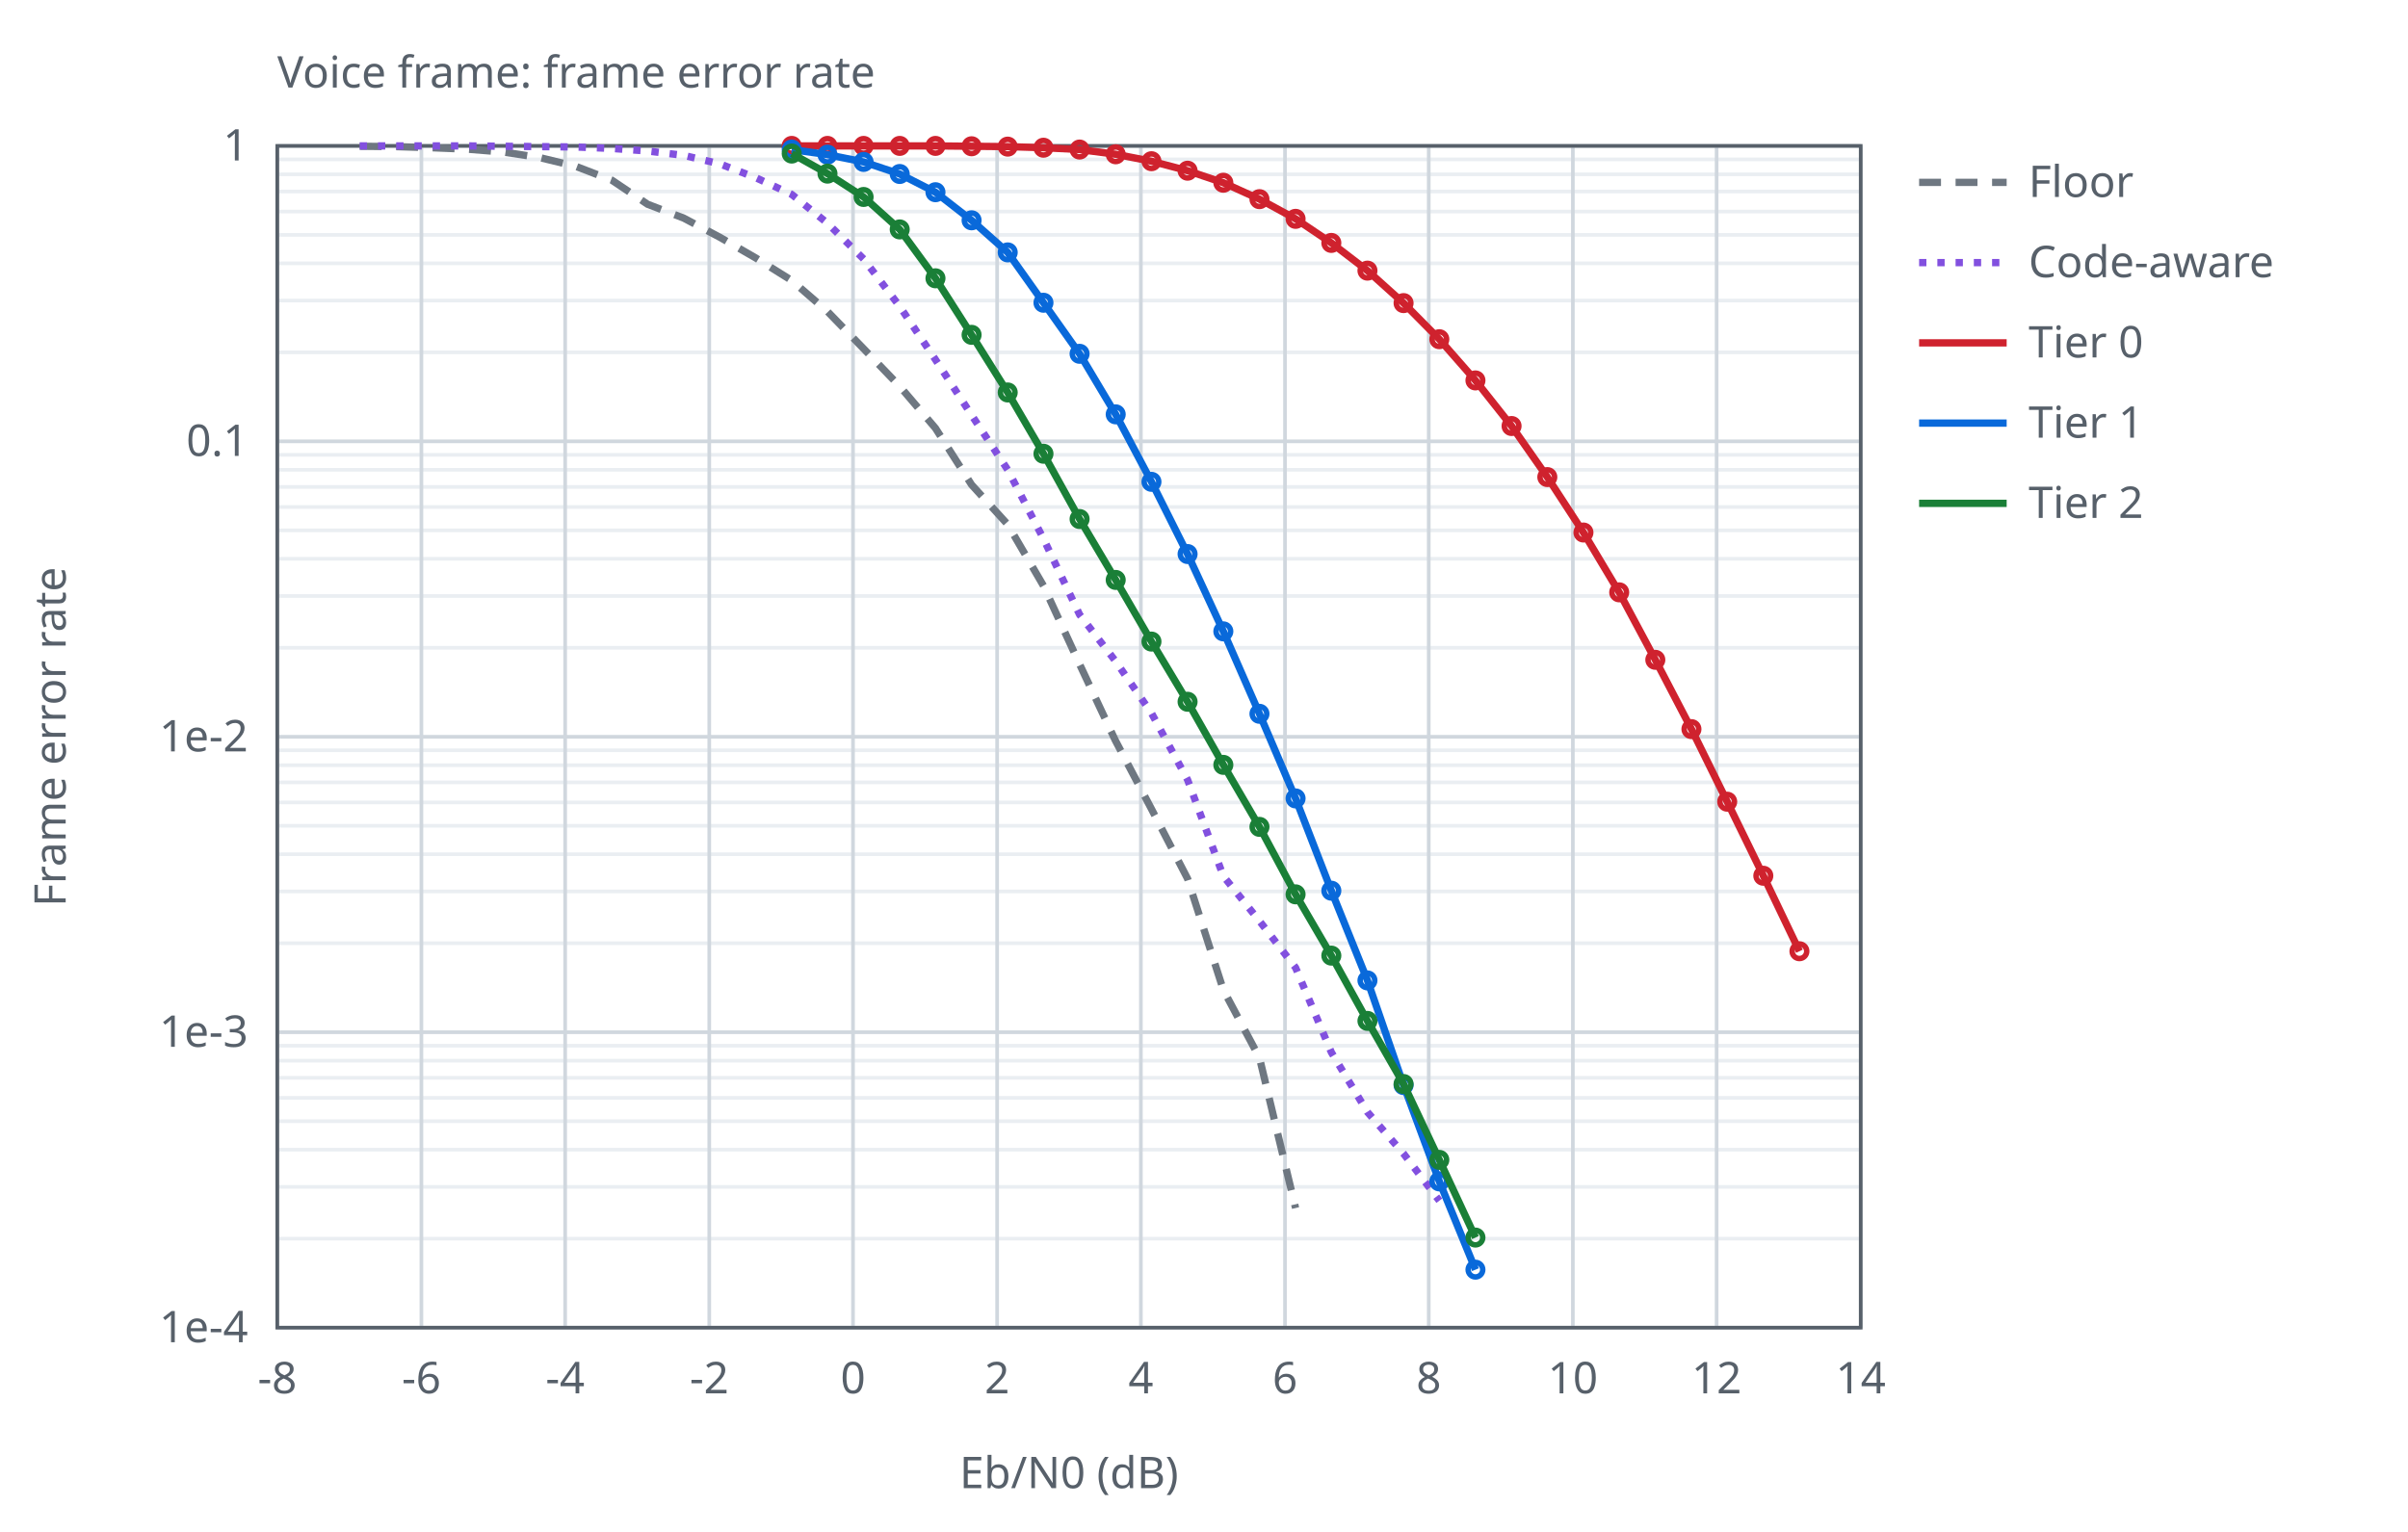
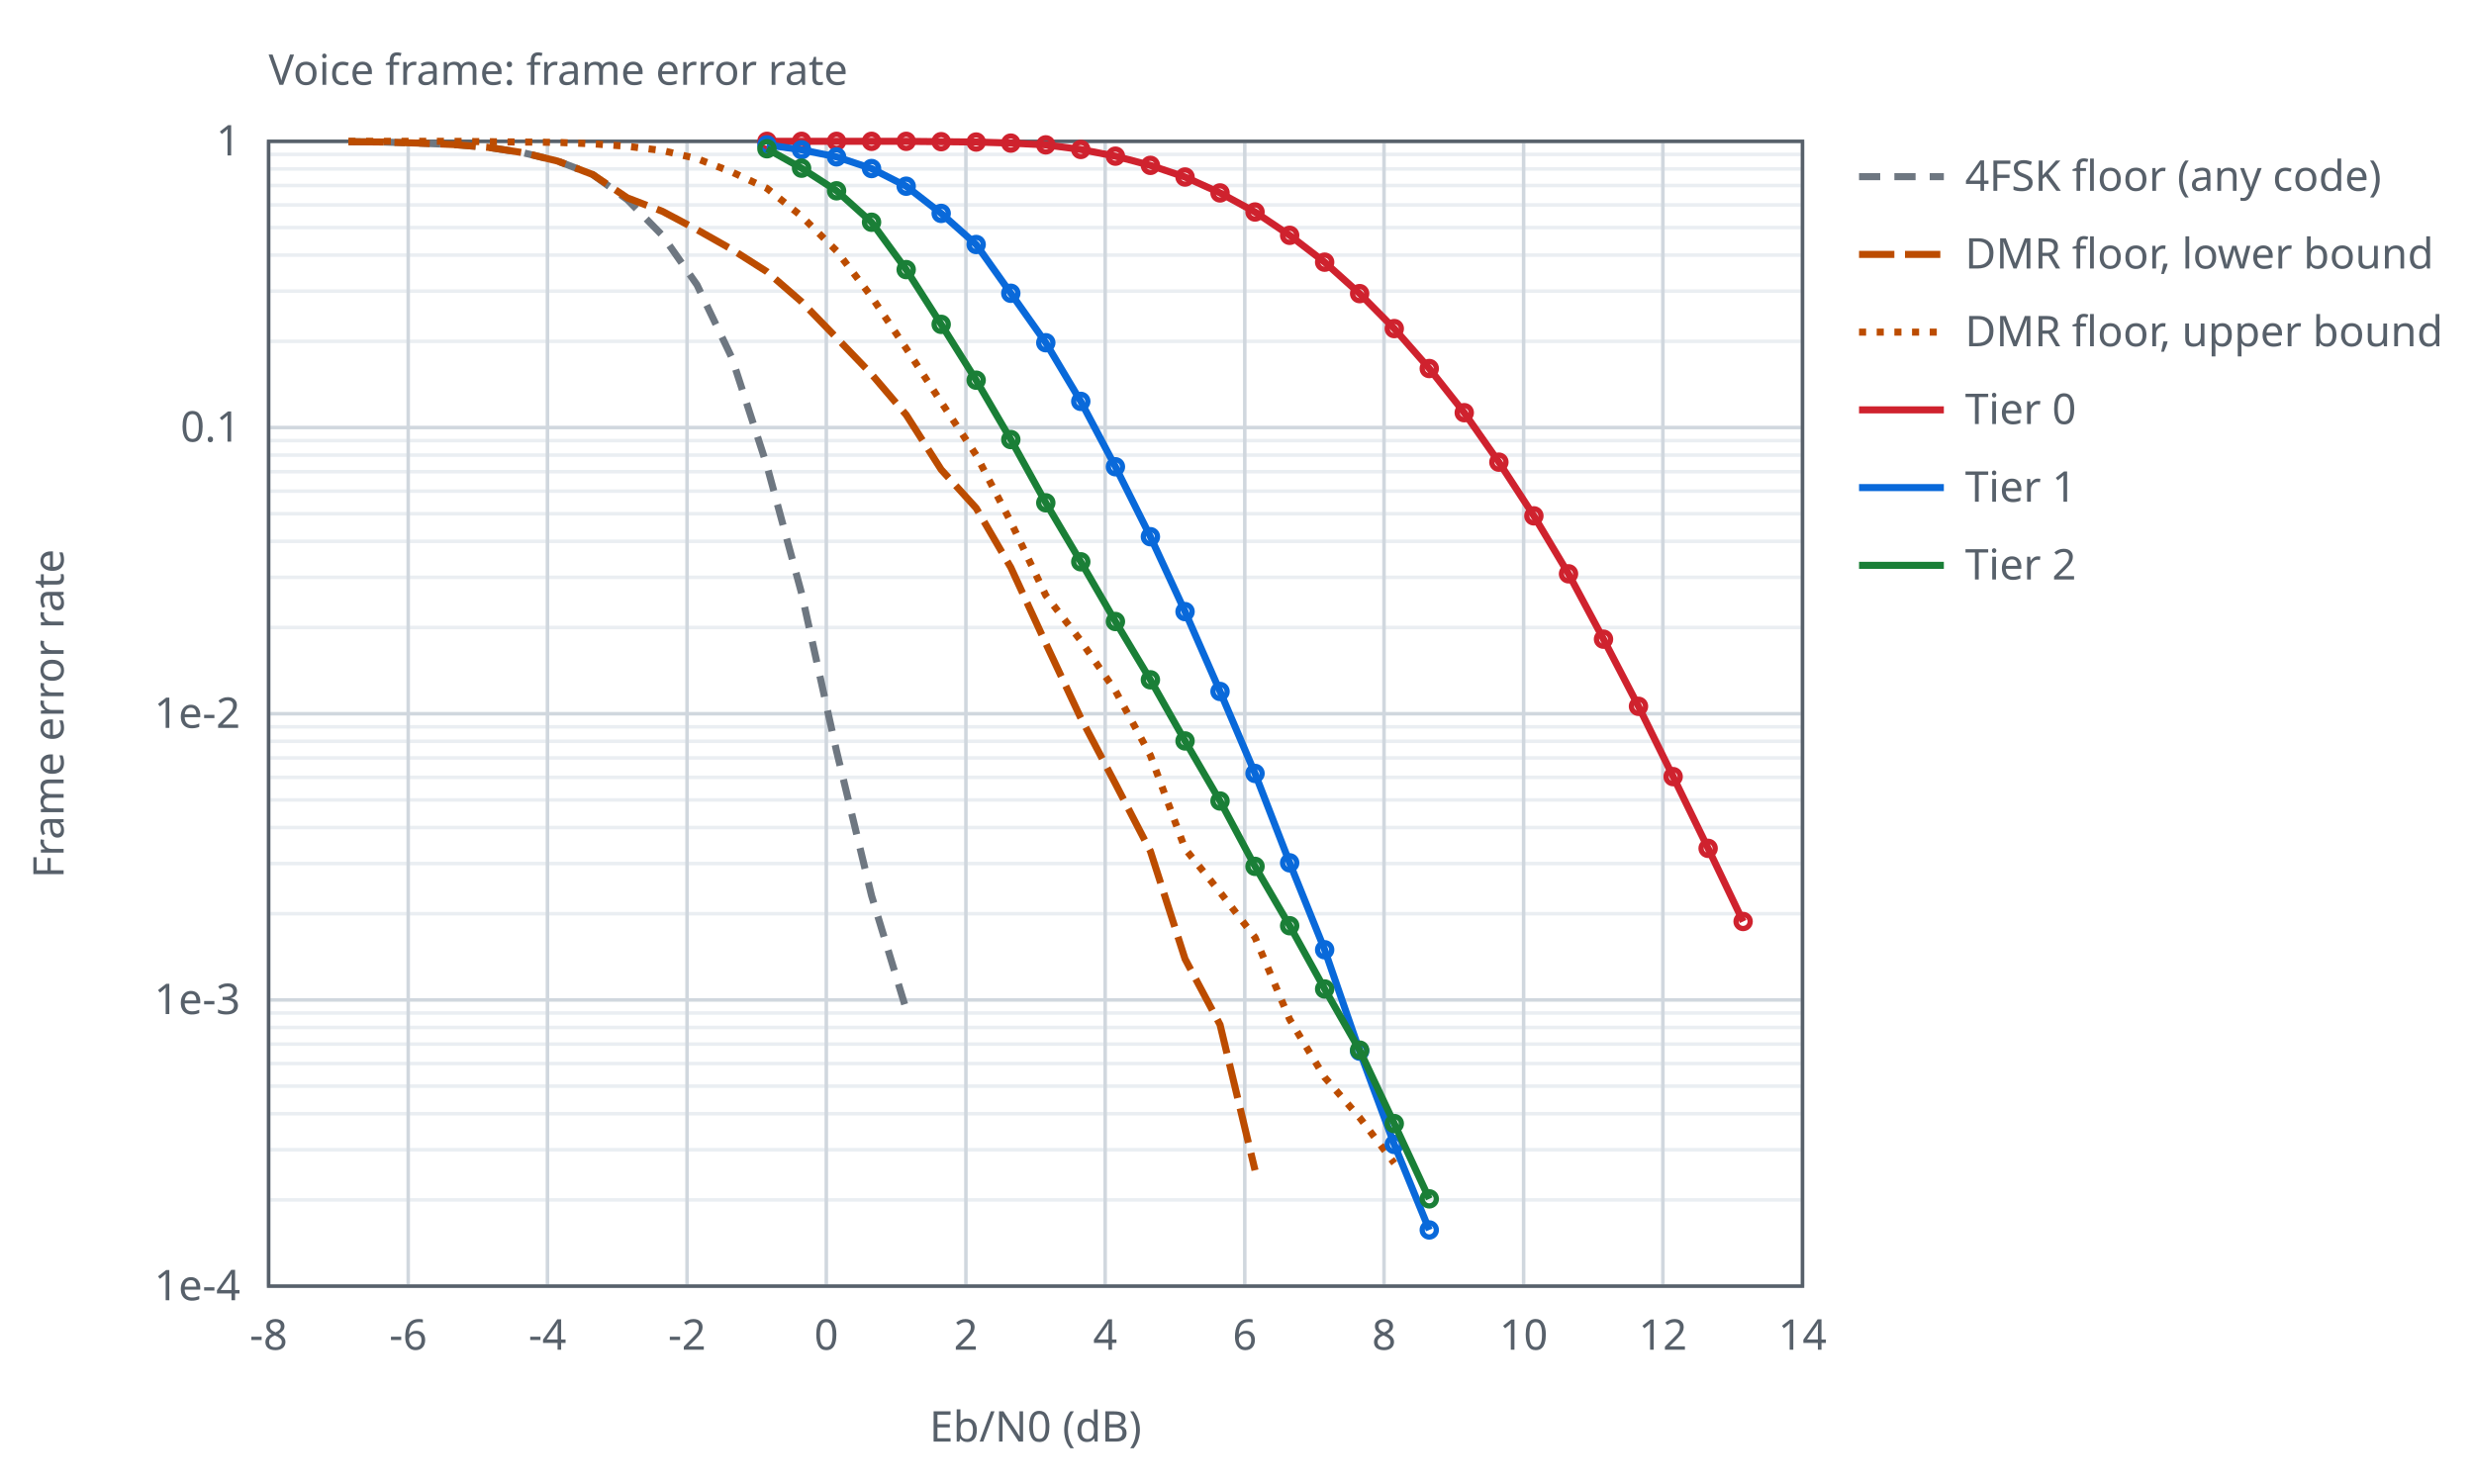
- <svg xmlns="http://www.w3.org/2000/svg" width="660" height="420" viewBox="0 0 660 420">
-   <style>text{font-family:sans-serif;font-size:12px;fill:#57606a}.ax{stroke:#57606a;stroke-width:1;fill:none}.gr{stroke:#d0d7de;stroke-width:1}.mi{stroke:#eaeef2;stroke-width:1}.s0{stroke:#6e7781}.s1{stroke:#cf222e}.s2{stroke:#0969da}.s3{stroke:#1a7f37}.s4{stroke:#8250df}.l{fill:none;stroke-width:2}.p{fill:none;stroke-width:1.5}@media (prefers-color-scheme:dark){text{fill:#c9d1d9}.ax{stroke:#8b949e}.gr{stroke:#30363d}.mi{stroke:#21262d}.s0{stroke:#8b949e}.s1{stroke:#ff7b72}.s2{stroke:#58a6ff}.s3{stroke:#3fb950}.s4{stroke:#d2a8ff}}</style>
+ <svg xmlns="http://www.w3.org/2000/svg" width="700" height="420" viewBox="0 0 700 420">
+   <style>text{font-family:sans-serif;font-size:12px;fill:#57606a}.ax{stroke:#57606a;stroke-width:1;fill:none}.gr{stroke:#d0d7de;stroke-width:1}.mi{stroke:#eaeef2;stroke-width:1}.r0{stroke:#6e7781}.r1{stroke:#bc4c00}.r2{stroke:#8250df}.s1{stroke:#cf222e}.s2{stroke:#0969da}.s3{stroke:#1a7f37}.l{fill:none;stroke-width:2}.p{fill:none;stroke-width:1.5}@media (prefers-color-scheme:dark){text{fill:#c9d1d9}.ax{stroke:#8b949e}.gr{stroke:#30363d}.mi{stroke:#21262d}.r0{stroke:#8b949e}.r1{stroke:#f0883e}.r2{stroke:#d2a8ff}.s1{stroke:#ff7b72}.s2{stroke:#58a6ff}.s3{stroke:#3fb950}}</style>
  <text x="76.0" y="24">Voice frame: frame error rate</text>
  <line class="mi" x1="76.0" y1="96.6" x2="510.0" y2="96.6" />
  <line class="mi" x1="76.0" y1="82.4" x2="510.0" y2="82.4" />
  <line class="mi" x1="76.0" y1="72.2" x2="510.0" y2="72.2" />
  <line class="mi" x1="76.0" y1="64.4" x2="510.0" y2="64.4" />
  <line class="mi" x1="76.0" y1="58.0" x2="510.0" y2="58.0" />
  <line class="mi" x1="76.0" y1="52.5" x2="510.0" y2="52.5" />
  <line class="mi" x1="76.0" y1="47.8" x2="510.0" y2="47.8" />
  <line class="mi" x1="76.0" y1="43.7" x2="510.0" y2="43.7" />
  <line class="mi" x1="76.0" y1="177.6" x2="510.0" y2="177.6" />
  <line class="mi" x1="76.0" y1="163.4" x2="510.0" y2="163.4" />
  <line class="mi" x1="76.0" y1="153.2" x2="510.0" y2="153.2" />
  <line class="mi" x1="76.0" y1="145.4" x2="510.0" y2="145.4" />
  <line class="mi" x1="76.0" y1="139.0" x2="510.0" y2="139.0" />
  <line class="mi" x1="76.0" y1="133.5" x2="510.0" y2="133.5" />
  <line class="mi" x1="76.0" y1="128.8" x2="510.0" y2="128.8" />
  <line class="mi" x1="76.0" y1="124.7" x2="510.0" y2="124.7" />
  <line class="mi" x1="76.0" y1="258.6" x2="510.0" y2="258.6" />
  <line class="mi" x1="76.0" y1="244.4" x2="510.0" y2="244.4" />
  <line class="mi" x1="76.0" y1="234.2" x2="510.0" y2="234.2" />
  <line class="mi" x1="76.0" y1="226.4" x2="510.0" y2="226.4" />
  <line class="mi" x1="76.0" y1="220.0" x2="510.0" y2="220.0" />
  <line class="mi" x1="76.0" y1="214.5" x2="510.0" y2="214.5" />
  <line class="mi" x1="76.0" y1="209.8" x2="510.0" y2="209.8" />
  <line class="mi" x1="76.0" y1="205.7" x2="510.0" y2="205.7" />
  <line class="mi" x1="76.0" y1="339.6" x2="510.0" y2="339.6" />
  <line class="mi" x1="76.0" y1="325.4" x2="510.0" y2="325.4" />
  <line class="mi" x1="76.0" y1="315.2" x2="510.0" y2="315.2" />
  <line class="mi" x1="76.0" y1="307.4" x2="510.0" y2="307.4" />
  <line class="mi" x1="76.0" y1="301.0" x2="510.0" y2="301.0" />
  <line class="mi" x1="76.0" y1="295.5" x2="510.0" y2="295.5" />
  <line class="mi" x1="76.0" y1="290.8" x2="510.0" y2="290.8" />
  <line class="mi" x1="76.0" y1="286.7" x2="510.0" y2="286.7" />
  <line class="gr" x1="76.0" y1="364.0" x2="76.0" y2="40.0" />
  <text x="76.0" y="382.0" text-anchor="middle">-8</text>
  <line class="gr" x1="115.5" y1="364.0" x2="115.5" y2="40.0" />
  <text x="115.5" y="382.0" text-anchor="middle">-6</text>
  <line class="gr" x1="154.9" y1="364.0" x2="154.9" y2="40.0" />
  <text x="154.9" y="382.0" text-anchor="middle">-4</text>
  <line class="gr" x1="194.4" y1="364.0" x2="194.4" y2="40.0" />
  <text x="194.4" y="382.0" text-anchor="middle">-2</text>
  <line class="gr" x1="233.8" y1="364.0" x2="233.8" y2="40.0" />
  <text x="233.8" y="382.0" text-anchor="middle">0</text>
  <line class="gr" x1="273.3" y1="364.0" x2="273.3" y2="40.0" />
  <text x="273.3" y="382.0" text-anchor="middle">2</text>
  <line class="gr" x1="312.7" y1="364.0" x2="312.7" y2="40.0" />
  <text x="312.7" y="382.0" text-anchor="middle">4</text>
  <line class="gr" x1="352.2" y1="364.0" x2="352.2" y2="40.0" />
  <text x="352.2" y="382.0" text-anchor="middle">6</text>
  <line class="gr" x1="391.6" y1="364.0" x2="391.6" y2="40.0" />
  <text x="391.6" y="382.0" text-anchor="middle">8</text>
  <line class="gr" x1="431.1" y1="364.0" x2="431.1" y2="40.0" />
  <text x="431.1" y="382.0" text-anchor="middle">10</text>
  <line class="gr" x1="470.5" y1="364.0" x2="470.5" y2="40.0" />
  <text x="470.5" y="382.0" text-anchor="middle">12</text>
  <line class="gr" x1="510.0" y1="364.0" x2="510.0" y2="40.0" />
  <text x="510.0" y="382.0" text-anchor="middle">14</text>
  <line class="gr" x1="76.0" y1="40.0" x2="510.0" y2="40.0" />
  <text x="68.0" y="44.0" text-anchor="end">1</text>
  <line class="gr" x1="76.0" y1="121.0" x2="510.0" y2="121.0" />
  <text x="68.0" y="125.0" text-anchor="end">0.1</text>
  <line class="gr" x1="76.0" y1="202.0" x2="510.0" y2="202.0" />
  <text x="68.0" y="206.0" text-anchor="end">1e-2</text>
  <line class="gr" x1="76.0" y1="283.0" x2="510.0" y2="283.0" />
  <text x="68.0" y="287.0" text-anchor="end">1e-3</text>
  <line class="gr" x1="76.0" y1="364.0" x2="510.0" y2="364.0" />
  <text x="68.0" y="368.0" text-anchor="end">1e-4</text>
  <rect class="ax" x="76.0" y="40.0" width="434.0" height="324.0" />
  <text x="293.0" y="408.0" text-anchor="middle">Eb/N0 (dB)</text>
  <text x="18" y="202.0" text-anchor="middle" transform="rotate(-90 18 202.0)">Frame error rate</text>
-   <path class="l s0" stroke-dasharray="6 4" d="M98.6,40.1 L108.5,40.2 L118.3,40.5 L128.2,40.9 L138.1,41.7 L147.9,43.2 L157.8,45.6 L167.7,49.4 L177.5,56.0 L187.4,59.8 L197.2,65.0 L207.1,70.7 L217.0,76.9 L226.8,85.4 L236.7,95.6 L246.6,105.9 L256.4,117.4 L266.3,132.9 L276.2,143.8 L286.0,160.6 L295.9,182.1 L305.7,203.0 L315.6,221.8 L325.5,240.9 L335.3,271.4 L345.2,290.0 L355.1,331.2" />
-   <line class="l s0" stroke-dasharray="6 4" x1="526.0" y1="50.0" x2="550.0" y2="50.0" />
-   <text x="556.0" y="54.0">Floor</text>
-   <path class="l s4" stroke-dasharray="2 3" d="M98.6,40.0 L108.5,40.0 L118.3,40.0 L128.2,40.0 L138.1,40.1 L147.9,40.2 L157.8,40.3 L167.7,40.7 L177.5,41.4 L187.4,42.6 L197.2,44.9 L207.1,48.7 L217.0,53.3 L226.8,61.2 L236.7,71.0 L246.6,84.0 L256.4,98.6 L266.3,113.8 L276.2,128.8 L286.0,147.7 L295.9,168.5 L305.7,181.2 L315.6,195.5 L325.5,213.8 L335.3,240.2 L345.2,252.5 L355.1,265.3 L364.9,288.5 L374.8,304.9 L384.7,316.3 L394.5,329.2" />
-   <line class="l s4" stroke-dasharray="2 3" x1="526.0" y1="72.0" x2="550.0" y2="72.0" />
-   <text x="556.0" y="76.0">Code-aware</text>
+   <path class="l r0" stroke-dasharray="6 4" d="M98.6,40.1 L108.5,40.2 L118.3,40.5 L128.2,40.9 L138.1,41.7 L147.9,43.2 L157.8,45.6 L167.7,49.4 L177.5,56.5 L187.4,66.6 L197.2,80.6 L207.1,101.3 L217.0,131.8 L226.8,167.9 L236.7,212.6 L246.6,253.5 L256.4,285.7" />
+   <line class="l r0" stroke-dasharray="6 4" x1="526.0" y1="50.0" x2="550.0" y2="50.0" />
+   <text x="556.0" y="54.0">4FSK floor (any code)</text>
+   <path class="l r1" stroke-dasharray="10 3" d="M98.6,40.1 L108.5,40.2 L118.3,40.5 L128.2,40.9 L138.1,41.7 L147.9,43.2 L157.8,45.6 L167.7,49.4 L177.5,56.0 L187.4,59.8 L197.2,65.0 L207.1,70.6 L217.0,76.9 L226.8,85.4 L236.7,95.6 L246.6,105.9 L256.4,117.4 L266.3,132.9 L276.2,143.8 L286.0,160.6 L295.9,182.1 L305.7,203.0 L315.6,221.8 L325.5,240.9 L335.3,271.4 L345.2,290.0 L355.1,331.2" />
+   <line class="l r1" stroke-dasharray="10 3" x1="526.0" y1="72.0" x2="550.0" y2="72.0" />
+   <text x="556.0" y="76.0">DMR floor, lower bound</text>
+   <path class="l r1" stroke-dasharray="2 3" d="M98.6,40.0 L108.5,40.0 L118.3,40.0 L128.2,40.0 L138.1,40.1 L147.9,40.2 L157.8,40.3 L167.7,40.7 L177.5,41.4 L187.4,42.6 L197.2,44.9 L207.1,48.7 L217.0,53.3 L226.8,61.2 L236.7,71.0 L246.6,84.0 L256.4,98.6 L266.3,113.8 L276.2,128.8 L286.0,147.7 L295.9,168.5 L305.7,181.2 L315.6,195.5 L325.5,213.8 L335.3,240.2 L345.2,252.5 L355.1,265.3 L364.9,288.5 L374.8,304.9 L384.7,316.3 L394.5,329.2" />
+   <line class="l r1" stroke-dasharray="2 3" x1="526.0" y1="94.0" x2="550.0" y2="94.0" />
+   <text x="556.0" y="98.0">DMR floor, upper bound</text>
  <path class="l s1" d="M217.0,40.0 L226.8,40.0 L236.7,40.0 L246.6,40.0 L256.4,40.0 L266.3,40.1 L276.2,40.2 L286.0,40.5 L295.9,41.0 L305.8,42.3 L315.6,44.2 L325.5,46.8 L335.3,50.1 L345.2,54.6 L355.1,60.0 L364.9,66.6 L374.8,74.2 L384.7,83.1 L394.5,93.0 L404.4,104.3 L414.3,116.8 L424.1,130.8 L434.0,146.0 L443.8,162.4 L453.7,180.9 L463.6,199.9 L473.4,219.8 L483.3,240.1 L493.2,260.8" />
  <circle class="p s1" cx="217.0" cy="40.0" r="2" />
  <circle class="p s1" cx="226.8" cy="40.0" r="2" />
  <circle class="p s1" cx="236.7" cy="40.0" r="2" />
  <circle class="p s1" cx="246.6" cy="40.0" r="2" />
  <circle class="p s1" cx="256.4" cy="40.0" r="2" />
  <circle class="p s1" cx="266.3" cy="40.1" r="2" />
  <circle class="p s1" cx="276.2" cy="40.2" r="2" />
  <circle class="p s1" cx="286.0" cy="40.5" r="2" />
  <circle class="p s1" cx="295.9" cy="41.0" r="2" />
  <circle class="p s1" cx="305.8" cy="42.3" r="2" />
  <circle class="p s1" cx="315.6" cy="44.2" r="2" />
  <circle class="p s1" cx="325.5" cy="46.8" r="2" />
  <circle class="p s1" cx="335.3" cy="50.1" r="2" />
  <circle class="p s1" cx="345.2" cy="54.6" r="2" />
  <circle class="p s1" cx="355.1" cy="60.0" r="2" />
  <circle class="p s1" cx="364.9" cy="66.6" r="2" />
  <circle class="p s1" cx="374.8" cy="74.2" r="2" />
  <circle class="p s1" cx="384.7" cy="83.1" r="2" />
  <circle class="p s1" cx="394.5" cy="93.0" r="2" />
  <circle class="p s1" cx="404.4" cy="104.3" r="2" />
  <circle class="p s1" cx="414.3" cy="116.8" r="2" />
  <circle class="p s1" cx="424.1" cy="130.8" r="2" />
  <circle class="p s1" cx="434.0" cy="146.0" r="2" />
  <circle class="p s1" cx="443.8" cy="162.4" r="2" />
  <circle class="p s1" cx="453.7" cy="180.9" r="2" />
  <circle class="p s1" cx="463.6" cy="199.9" r="2" />
  <circle class="p s1" cx="473.4" cy="219.8" r="2" />
  <circle class="p s1" cx="483.3" cy="240.1" r="2" />
  <circle class="p s1" cx="493.2" cy="260.8" r="2" />
-   <line class="l s1" x1="526.0" y1="94.0" x2="550.0" y2="94.0" />
-   <text x="556.0" y="98.0">Tier 0</text>
+   <line class="l s1" x1="526.0" y1="116.0" x2="550.0" y2="116.0" />
+   <text x="556.0" y="120.0">Tier 0</text>
  <path class="l s2" d="M217.0,41.0 L226.8,42.4 L236.7,44.4 L246.6,47.7 L256.4,52.7 L266.3,60.4 L276.2,69.2 L286.0,83.0 L295.9,97.0 L305.8,113.6 L315.6,132.1 L325.5,151.9 L335.3,173.1 L345.2,195.7 L355.1,218.9 L364.9,244.2 L374.8,268.8 L384.7,297.5 L394.5,323.9 L404.4,348.1" />
  <circle class="p s2" cx="217.0" cy="41.0" r="2" />
  <circle class="p s2" cx="226.8" cy="42.4" r="2" />
  <circle class="p s2" cx="236.7" cy="44.4" r="2" />
  <circle class="p s2" cx="246.6" cy="47.7" r="2" />
  <circle class="p s2" cx="256.4" cy="52.7" r="2" />
  <circle class="p s2" cx="266.3" cy="60.4" r="2" />
  <circle class="p s2" cx="276.2" cy="69.2" r="2" />
  <circle class="p s2" cx="286.0" cy="83.0" r="2" />
  <circle class="p s2" cx="295.9" cy="97.0" r="2" />
  <circle class="p s2" cx="305.8" cy="113.6" r="2" />
  <circle class="p s2" cx="315.6" cy="132.1" r="2" />
  <circle class="p s2" cx="325.5" cy="151.9" r="2" />
  <circle class="p s2" cx="335.3" cy="173.1" r="2" />
  <circle class="p s2" cx="345.2" cy="195.7" r="2" />
  <circle class="p s2" cx="355.1" cy="218.9" r="2" />
  <circle class="p s2" cx="364.9" cy="244.2" r="2" />
  <circle class="p s2" cx="374.8" cy="268.8" r="2" />
  <circle class="p s2" cx="384.7" cy="297.5" r="2" />
  <circle class="p s2" cx="394.5" cy="323.9" r="2" />
  <circle class="p s2" cx="404.4" cy="348.1" r="2" />
-   <line class="l s2" x1="526.0" y1="116.0" x2="550.0" y2="116.0" />
-   <text x="556.0" y="120.0">Tier 1</text>
+   <line class="l s2" x1="526.0" y1="138.0" x2="550.0" y2="138.0" />
+   <text x="556.0" y="142.0">Tier 1</text>
  <path class="l s3" d="M217.0,42.1 L226.8,47.6 L236.7,54.0 L246.6,62.9 L256.4,76.3 L266.3,91.8 L276.2,107.6 L286.0,124.4 L295.9,142.3 L305.8,159.0 L315.6,175.9 L325.5,192.4 L335.3,209.7 L345.2,226.7 L355.1,245.2 L364.9,262.0 L374.8,279.9 L384.7,297.2 L394.5,318.0 L404.4,339.3" />
  <circle class="p s3" cx="217.0" cy="42.1" r="2" />
  <circle class="p s3" cx="226.8" cy="47.6" r="2" />
  <circle class="p s3" cx="236.7" cy="54.0" r="2" />
  <circle class="p s3" cx="246.6" cy="62.9" r="2" />
  <circle class="p s3" cx="256.4" cy="76.3" r="2" />
  <circle class="p s3" cx="266.3" cy="91.8" r="2" />
  <circle class="p s3" cx="276.2" cy="107.6" r="2" />
  <circle class="p s3" cx="286.0" cy="124.4" r="2" />
  <circle class="p s3" cx="295.9" cy="142.3" r="2" />
  <circle class="p s3" cx="305.8" cy="159.0" r="2" />
  <circle class="p s3" cx="315.6" cy="175.9" r="2" />
  <circle class="p s3" cx="325.5" cy="192.4" r="2" />
  <circle class="p s3" cx="335.3" cy="209.7" r="2" />
  <circle class="p s3" cx="345.2" cy="226.7" r="2" />
  <circle class="p s3" cx="355.1" cy="245.2" r="2" />
  <circle class="p s3" cx="364.9" cy="262.0" r="2" />
  <circle class="p s3" cx="374.8" cy="279.9" r="2" />
  <circle class="p s3" cx="384.7" cy="297.2" r="2" />
  <circle class="p s3" cx="394.5" cy="318.0" r="2" />
  <circle class="p s3" cx="404.4" cy="339.3" r="2" />
-   <line class="l s3" x1="526.0" y1="138.0" x2="550.0" y2="138.0" />
-   <text x="556.0" y="142.0">Tier 2</text>
+   <line class="l s3" x1="526.0" y1="160.0" x2="550.0" y2="160.0" />
+   <text x="556.0" y="164.0">Tier 2</text>
</svg>
